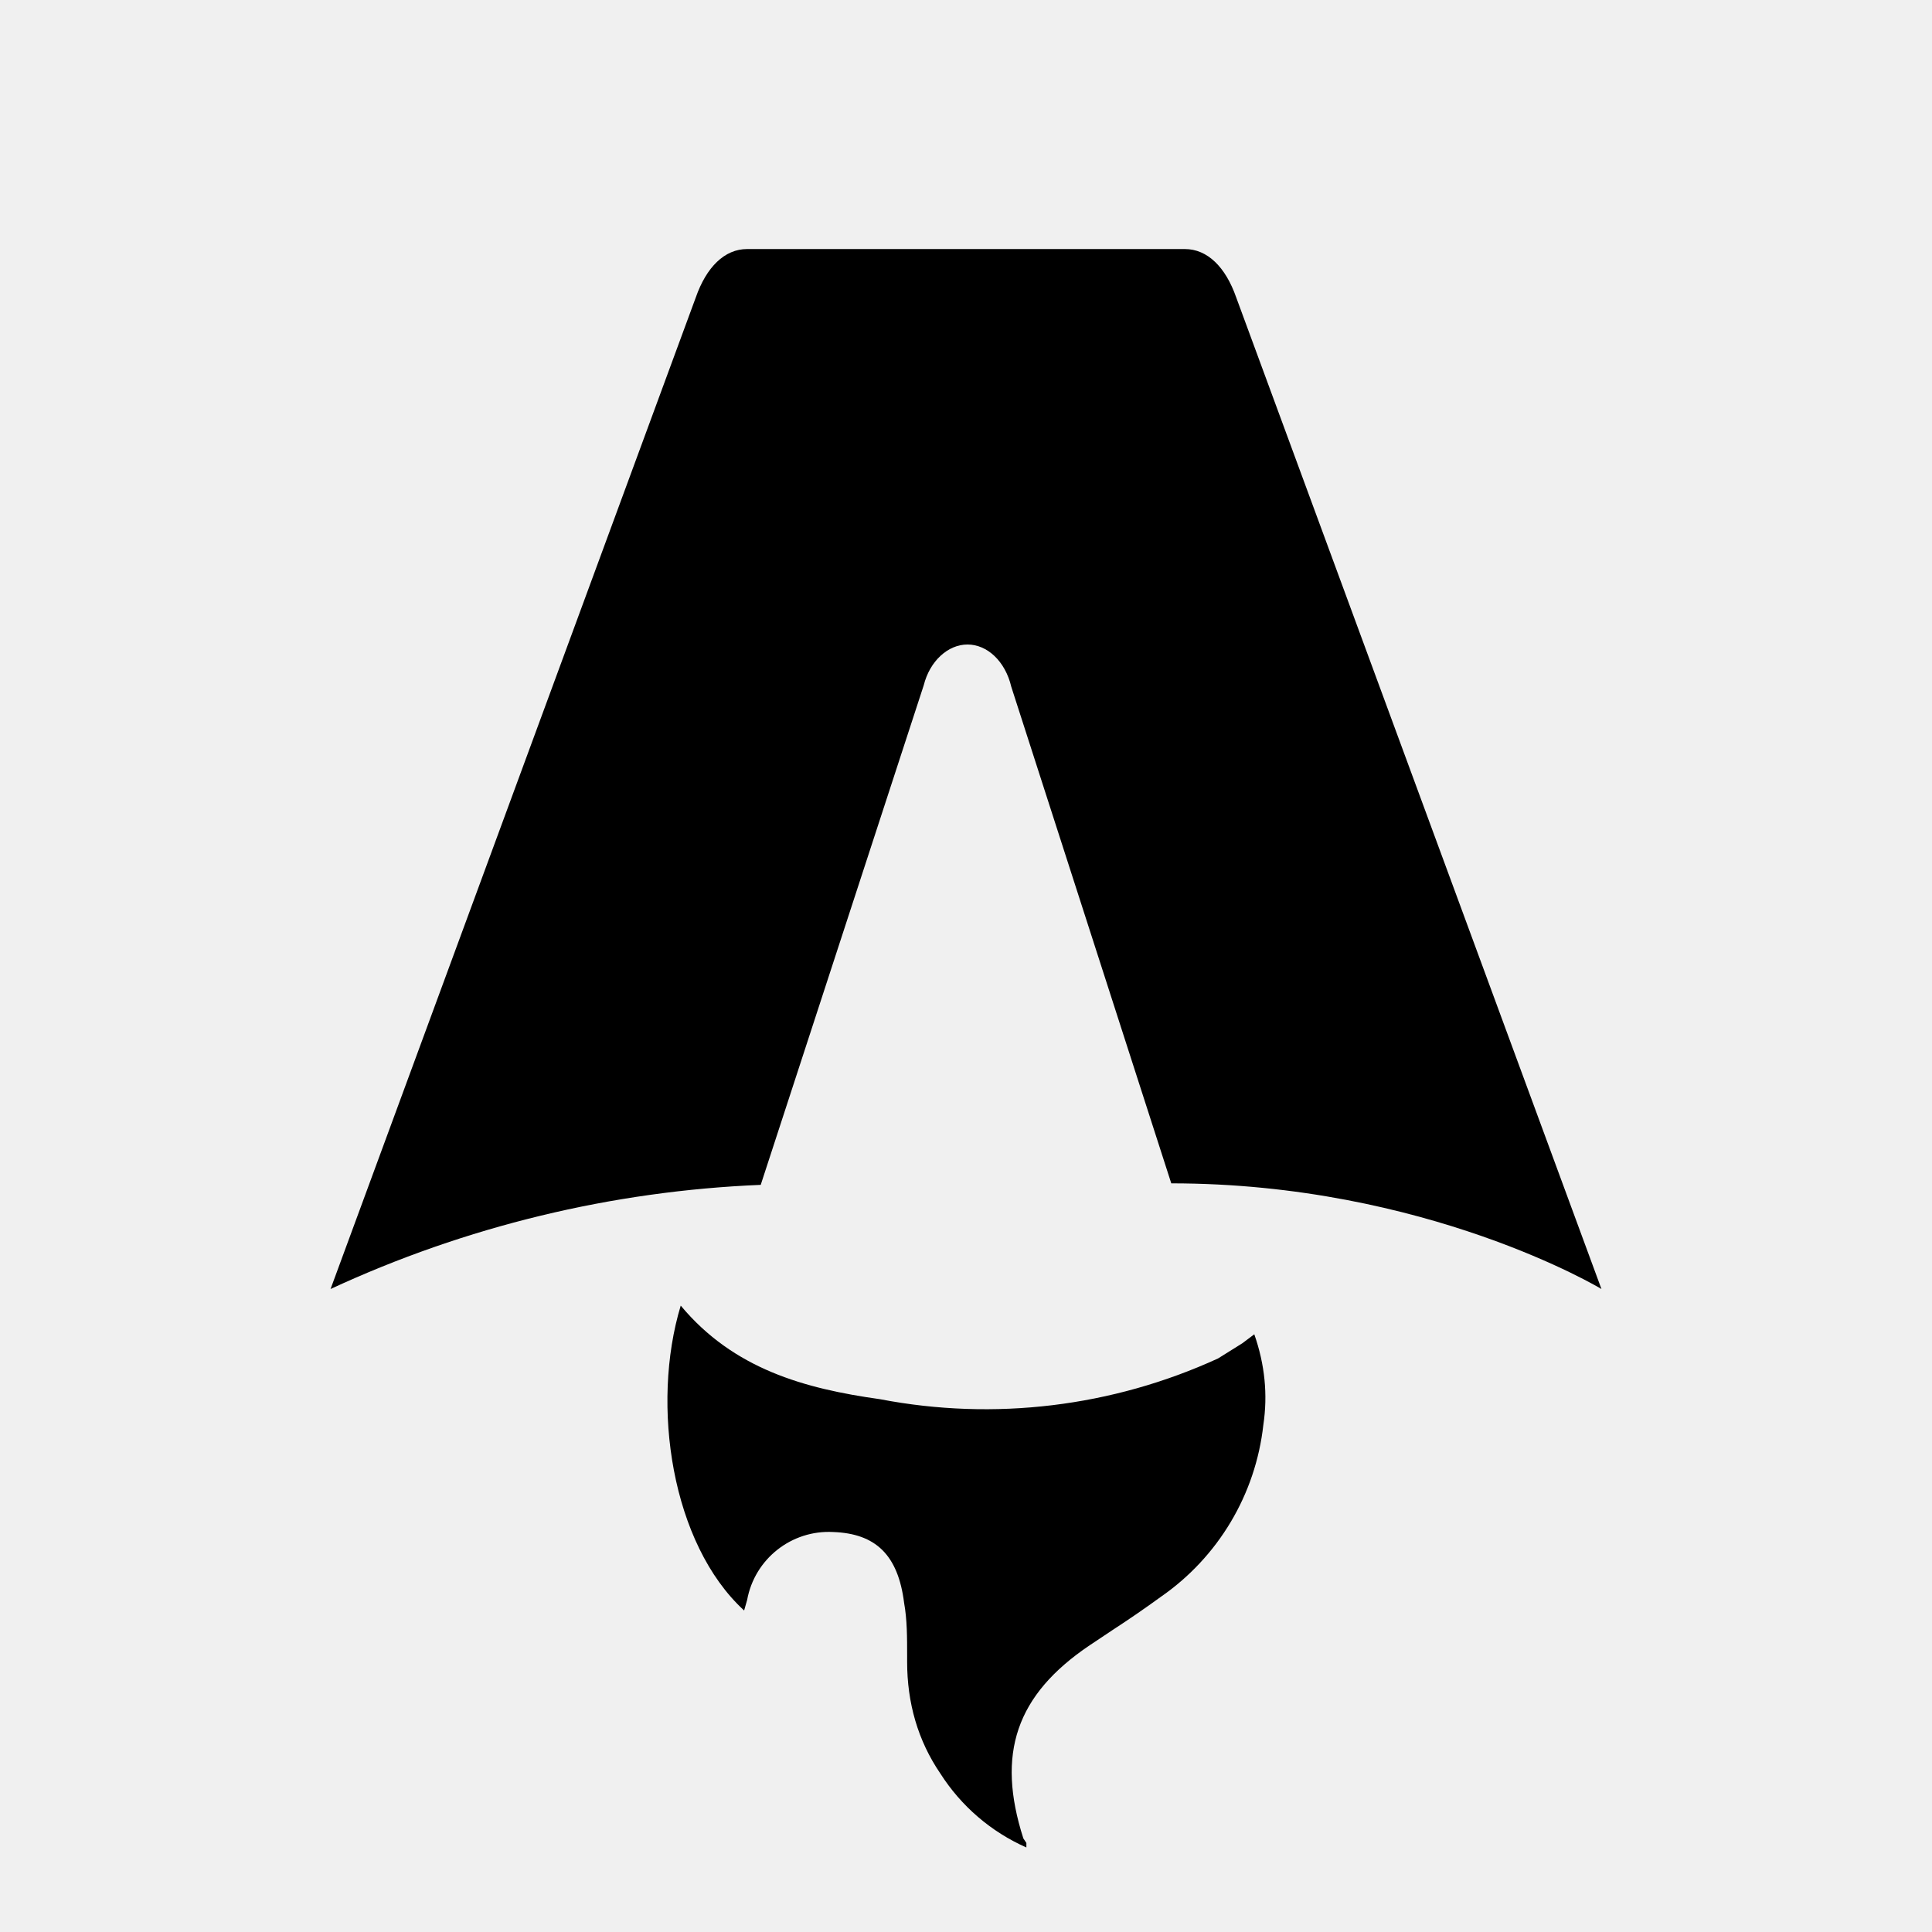
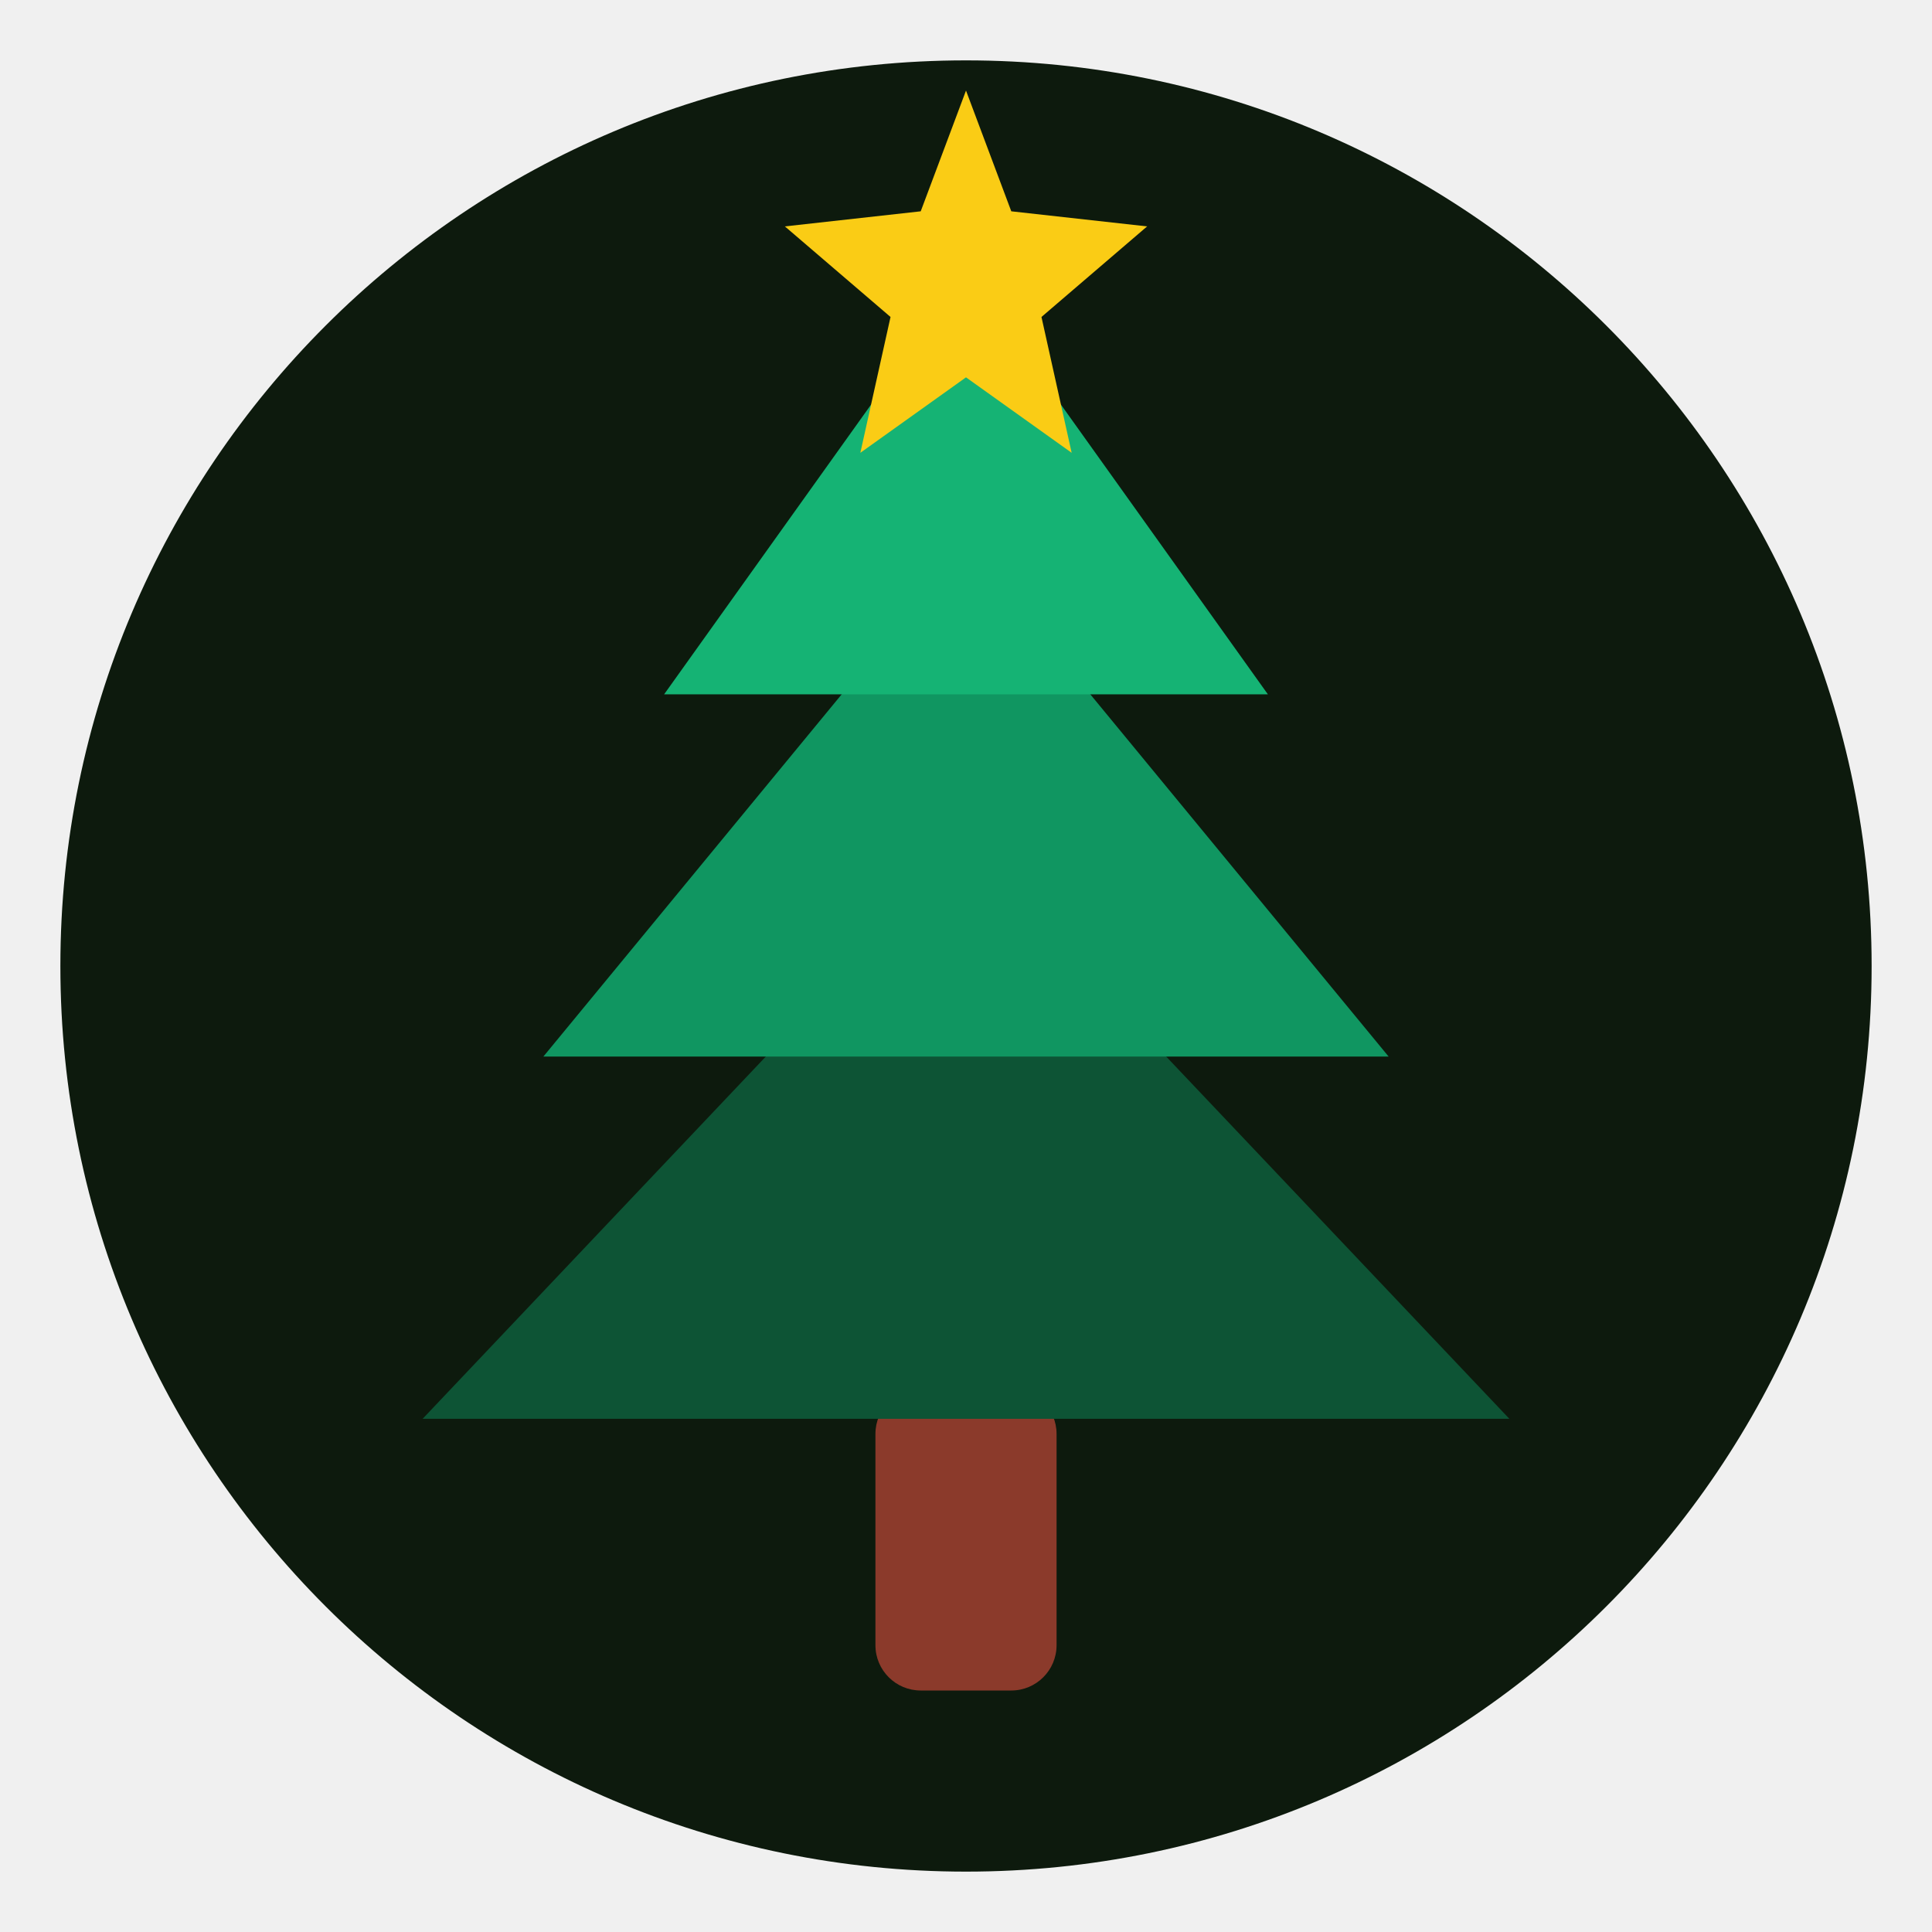
- <svg xmlns="http://www.w3.org/2000/svg" fill="none" viewBox="0 0 128 128">
-   <path d="M50.4 78.5a75.1 75.1 0 0 0-28.5 6.9l24.2-65.7c.7-2 1.9-3.2 3.4-3.2h29c1.5 0 2.7 1.2 3.4 3.2l24.2 65.7s-11.6-7-28.5-7L67 45.5c-.4-1.7-1.6-2.8-2.9-2.8-1.3 0-2.5 1.1-2.9 2.7L50.4 78.5Zm-1.1 28.2Zm-4.2-20.2c-2 6.6-.6 15.8 4.2 20.2a17.5 17.5 0 0 1 .2-.7 5.5 5.5 0 0 1 5.7-4.5c2.8.1 4.3 1.5 4.7 4.7.2 1.1.2 2.3.2 3.5v.4c0 2.7.7 5.2 2.2 7.4a13 13 0 0 0 5.7 4.9v-.3l-.2-.3c-1.8-5.6-.5-9.5 4.4-12.8l1.5-1a73 73 0 0 0 3.2-2.2 16 16 0 0 0 6.8-11.4c.3-2 .1-4-.6-6l-.8.6-1.6 1a37 37 0 0 1-22.4 2.7c-5-.7-9.7-2-13.2-6.2Z" />
-   <style>
-         path { fill: #000; }
-         @media (prefers-color-scheme: dark) {
-             path { fill: #FFF; }
-         }
-     </style>
+ <svg xmlns="http://www.w3.org/2000/svg" viewBox="0 0 64 64" width="100%" height="100%">
+   <circle cx="32" cy="32" r="30" fill="#0d1a0d" />
+   <rect x="29" y="46" width="6" height="10" rx="1.5" fill="#8b3a2b" />
+   <polygon points="32,28 14,47 50,47" fill="#0d5435" />
+   <polygon points="32,18 18,35 46,35" fill="#109661" />
+   <polygon points="32,9 22,23 42,23" fill="#15b374" />
+   <polygon points="32,3 33.5,7 38,7.5 34.5,10.5 35.5,15 32,12.5 28.5,15 29.5,10.5 26,7.5 30.5,7" fill="#facc15" />
</svg>
